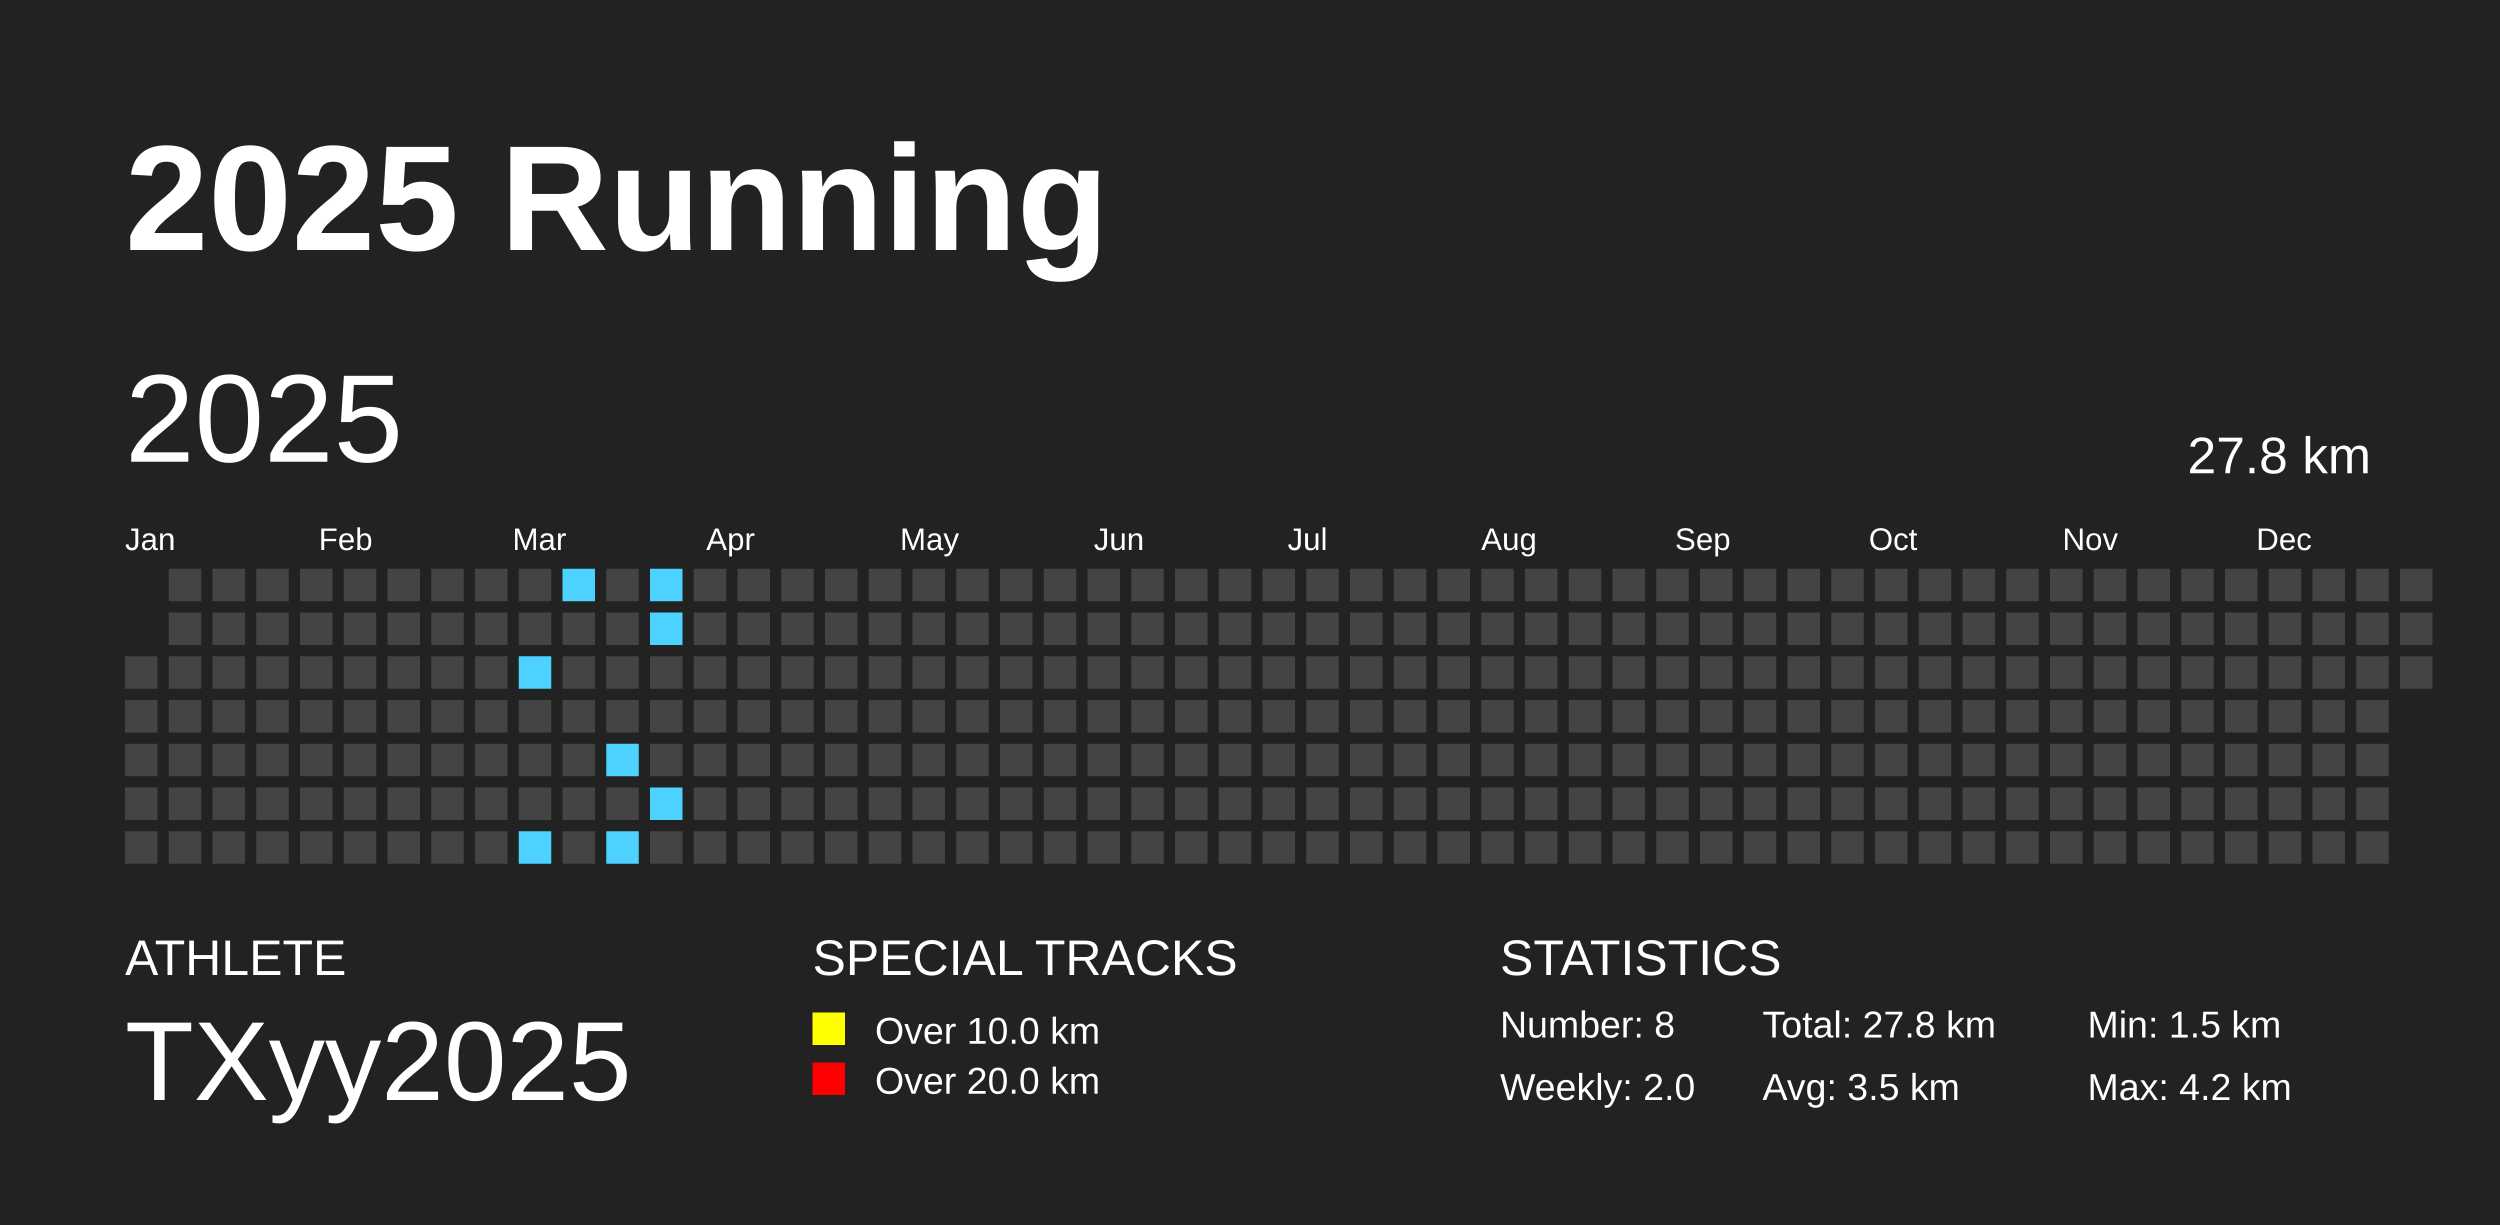
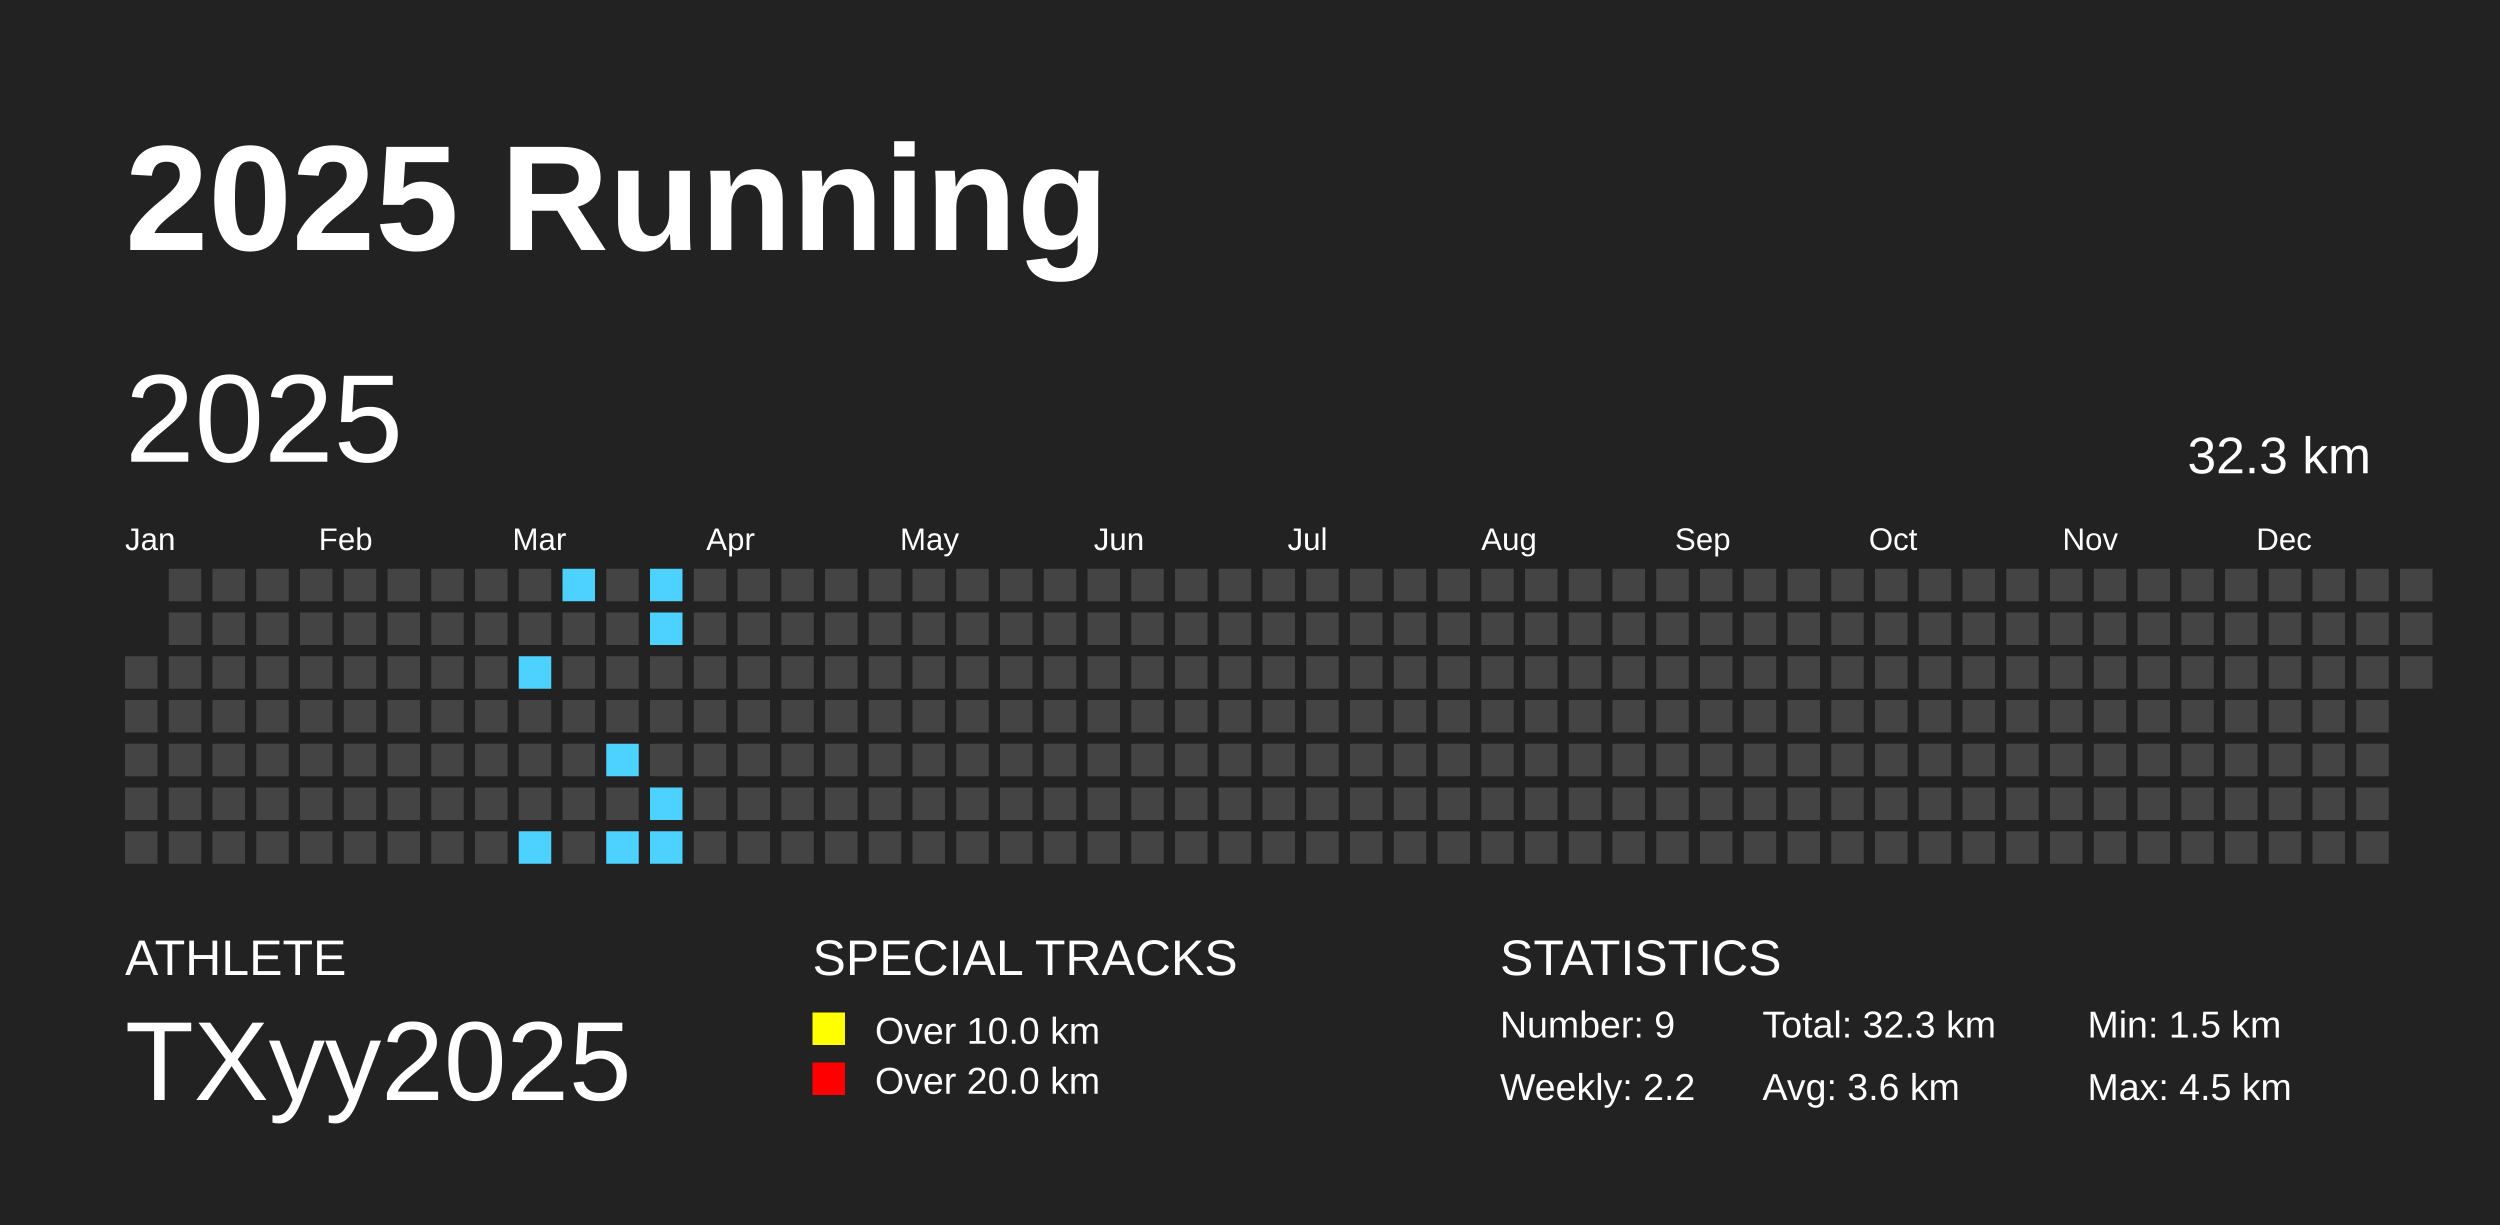
<svg xmlns="http://www.w3.org/2000/svg" baseProfile="full" height="98mm" version="1.1" viewBox="0,0,200,98" width="200mm">
  <defs />
  <rect fill="#222222" height="98" width="200" x="0" y="0" />
  <text fill="#FFFFFF" style="font-size:12px; font-family:Arial; font-weight:bold;" x="10" y="20">2025 Running</text>
  <text fill="#FFFFFF" style="font-size:4px; font-family:Arial" x="10" y="78">ATHLETE</text>
  <text fill="#FFFFFF" style="font-size:9px; font-family:Arial" x="10" y="88">TXyy2025</text>
  <text fill="#FFFFFF" style="font-size:4px; font-family:Arial" x="65" y="78">SPECIAL TRACKS</text>
  <rect fill="yellow" height="2.6" width="2.6" x="65" y="81" />
  <text fill="#FFFFFF" style="font-size:3px; font-family:Arial" x="70" y="83.5">Over 10.0 km</text>
  <rect fill="red" height="2.6" width="2.6" x="65" y="85" />
  <text fill="#FFFFFF" style="font-size:3px; font-family:Arial" x="70" y="87.5">Over 20.0 km</text>
  <text fill="#FFFFFF" style="font-size:4px; font-family:Arial" x="120" y="78">STATISTICS</text>
-   <text fill="#FFFFFF" style="font-size:3px; font-family:Arial" x="120" y="83">Number: 8</text>
-   <text fill="#FFFFFF" style="font-size:3px; font-family:Arial" x="120" y="88">Weekly: 2.0</text>
-   <text fill="#FFFFFF" style="font-size:3px; font-family:Arial" x="141" y="83">Total: 27.8 km</text>
-   <text fill="#FFFFFF" style="font-size:3px; font-family:Arial" x="141" y="88">Avg: 3.5 km</text>
+   <text fill="#FFFFFF" style="font-size:3px; font-family:Arial" x="120" y="83">Number: 9</text>
+   <text fill="#FFFFFF" style="font-size:3px; font-family:Arial" x="120" y="88">Weekly: 2.2</text>
+   <text fill="#FFFFFF" style="font-size:3px; font-family:Arial" x="141" y="83">Total: 32.3 km</text>
+   <text fill="#FFFFFF" style="font-size:3px; font-family:Arial" x="141" y="88">Avg: 3.6 km</text>
  <text fill="#FFFFFF" style="font-size:3px; font-family:Arial" x="167" y="83">Min: 1.5 km</text>
-   <text fill="#FFFFFF" style="font-size:3px; font-family:Arial" x="167" y="88">Max: 4.2 km</text>
+   <text fill="#FFFFFF" style="font-size:3px; font-family:Arial" x="167" y="88">Max: 4.5 km</text>
  <text dominant-baseline="hanging" fill="#FFFFFF" style="font-size:10.0px; font-family:Arial;" x="10" y="30">2025</text>
-   <text dominant-baseline="hanging" fill="#FFFFFF" style="font-size:4.125px; font-family:Arial;" x="175" y="35">27.8 km</text>
+   <text dominant-baseline="hanging" fill="#FFFFFF" style="font-size:4.125px; font-family:Arial;" x="175" y="35">32.3 km</text>
  <text fill="#FFFFFF" style="font-size:2.5px; font-family:Arial" x="10.0" y="44">Jan</text>
  <text fill="#FFFFFF" style="font-size:2.5px; font-family:Arial" x="25.5" y="44">Feb</text>
  <text fill="#FFFFFF" style="font-size:2.5px; font-family:Arial" x="41.0" y="44">Mar</text>
  <text fill="#FFFFFF" style="font-size:2.5px; font-family:Arial" x="56.5" y="44">Apr</text>
  <text fill="#FFFFFF" style="font-size:2.5px; font-family:Arial" x="72.0" y="44">May</text>
  <text fill="#FFFFFF" style="font-size:2.5px; font-family:Arial" x="87.5" y="44">Jun</text>
  <text fill="#FFFFFF" style="font-size:2.5px; font-family:Arial" x="103.0" y="44">Jul</text>
  <text fill="#FFFFFF" style="font-size:2.5px; font-family:Arial" x="118.5" y="44">Aug</text>
  <text fill="#FFFFFF" style="font-size:2.5px; font-family:Arial" x="134.0" y="44">Sep</text>
  <text fill="#FFFFFF" style="font-size:2.5px; font-family:Arial" x="149.5" y="44">Oct</text>
  <text fill="#FFFFFF" style="font-size:2.5px; font-family:Arial" x="165.0" y="44">Nov</text>
  <text fill="#FFFFFF" style="font-size:2.5px; font-family:Arial" x="180.5" y="44">Dec</text>
  <rect fill="#444444" height="2.6" width="2.6" x="10.0" y="52.5" />
  <rect fill="#444444" height="2.6" width="2.6" x="10.0" y="56.0" />
  <rect fill="#444444" height="2.6" width="2.6" x="10.0" y="59.5" />
  <rect fill="#444444" height="2.6" width="2.6" x="10.0" y="63.0" />
  <rect fill="#444444" height="2.6" width="2.6" x="10.0" y="66.5" />
  <rect fill="#444444" height="2.6" width="2.6" x="13.5" y="45.5" />
  <rect fill="#444444" height="2.6" width="2.6" x="13.5" y="49.0" />
  <rect fill="#444444" height="2.6" width="2.6" x="13.5" y="52.5" />
  <rect fill="#444444" height="2.6" width="2.6" x="13.5" y="56.0" />
  <rect fill="#444444" height="2.6" width="2.6" x="13.5" y="59.5" />
  <rect fill="#444444" height="2.6" width="2.6" x="13.5" y="63.0" />
  <rect fill="#444444" height="2.6" width="2.6" x="13.5" y="66.5" />
  <rect fill="#444444" height="2.6" width="2.6" x="17.0" y="45.5" />
  <rect fill="#444444" height="2.6" width="2.6" x="17.0" y="49.0" />
  <rect fill="#444444" height="2.6" width="2.6" x="17.0" y="52.5" />
  <rect fill="#444444" height="2.6" width="2.6" x="17.0" y="56.0" />
  <rect fill="#444444" height="2.6" width="2.6" x="17.0" y="59.5" />
  <rect fill="#444444" height="2.6" width="2.6" x="17.0" y="63.0" />
  <rect fill="#444444" height="2.6" width="2.6" x="17.0" y="66.5" />
  <rect fill="#444444" height="2.6" width="2.6" x="20.5" y="45.5" />
  <rect fill="#444444" height="2.6" width="2.6" x="20.5" y="49.0" />
  <rect fill="#444444" height="2.6" width="2.6" x="20.5" y="52.5" />
  <rect fill="#444444" height="2.6" width="2.6" x="20.5" y="56.0" />
  <rect fill="#444444" height="2.6" width="2.6" x="20.5" y="59.5" />
  <rect fill="#444444" height="2.6" width="2.6" x="20.5" y="63.0" />
  <rect fill="#444444" height="2.6" width="2.6" x="20.5" y="66.5" />
  <rect fill="#444444" height="2.6" width="2.6" x="24.0" y="45.5" />
  <rect fill="#444444" height="2.6" width="2.6" x="24.0" y="49.0" />
  <rect fill="#444444" height="2.6" width="2.6" x="24.0" y="52.5" />
  <rect fill="#444444" height="2.6" width="2.6" x="24.0" y="56.0" />
  <rect fill="#444444" height="2.6" width="2.6" x="24.0" y="59.5" />
  <rect fill="#444444" height="2.6" width="2.6" x="24.0" y="63.0" />
  <rect fill="#444444" height="2.6" width="2.6" x="24.0" y="66.5" />
  <rect fill="#444444" height="2.6" width="2.6" x="27.5" y="45.5" />
  <rect fill="#444444" height="2.6" width="2.6" x="27.5" y="49.0" />
  <rect fill="#444444" height="2.6" width="2.6" x="27.5" y="52.5" />
  <rect fill="#444444" height="2.6" width="2.6" x="27.5" y="56.0" />
  <rect fill="#444444" height="2.6" width="2.6" x="27.5" y="59.5" />
  <rect fill="#444444" height="2.6" width="2.6" x="27.5" y="63.0" />
  <rect fill="#444444" height="2.6" width="2.6" x="27.5" y="66.5" />
  <rect fill="#444444" height="2.6" width="2.6" x="31.0" y="45.5" />
  <rect fill="#444444" height="2.6" width="2.6" x="31.0" y="49.0" />
  <rect fill="#444444" height="2.6" width="2.6" x="31.0" y="52.5" />
  <rect fill="#444444" height="2.6" width="2.6" x="31.0" y="56.0" />
  <rect fill="#444444" height="2.6" width="2.6" x="31.0" y="59.5" />
  <rect fill="#444444" height="2.6" width="2.6" x="31.0" y="63.0" />
  <rect fill="#444444" height="2.6" width="2.6" x="31.0" y="66.5" />
  <rect fill="#444444" height="2.6" width="2.6" x="34.5" y="45.5" />
  <rect fill="#444444" height="2.6" width="2.6" x="34.5" y="49.0" />
  <rect fill="#444444" height="2.6" width="2.6" x="34.5" y="52.5" />
  <rect fill="#444444" height="2.6" width="2.6" x="34.5" y="56.0" />
  <rect fill="#444444" height="2.6" width="2.6" x="34.5" y="59.5" />
  <rect fill="#444444" height="2.6" width="2.6" x="34.5" y="63.0" />
  <rect fill="#444444" height="2.6" width="2.6" x="34.5" y="66.5" />
  <rect fill="#444444" height="2.6" width="2.6" x="38.0" y="45.5" />
  <rect fill="#444444" height="2.6" width="2.6" x="38.0" y="49.0" />
  <rect fill="#444444" height="2.6" width="2.6" x="38.0" y="52.5" />
  <rect fill="#444444" height="2.6" width="2.6" x="38.0" y="56.0" />
  <rect fill="#444444" height="2.6" width="2.6" x="38.0" y="59.5" />
  <rect fill="#444444" height="2.6" width="2.6" x="38.0" y="63.0" />
  <rect fill="#444444" height="2.6" width="2.6" x="38.0" y="66.5" />
  <rect fill="#444444" height="2.6" width="2.6" x="41.5" y="45.5" />
  <rect fill="#444444" height="2.6" width="2.6" x="41.5" y="49.0" />
  <rect fill="#4DD2FF" height="2.6" width="2.6" x="41.5" y="52.5" />
  <rect fill="#444444" height="2.6" width="2.6" x="41.5" y="56.0" />
  <rect fill="#444444" height="2.6" width="2.6" x="41.5" y="59.5" />
  <rect fill="#444444" height="2.6" width="2.6" x="41.5" y="63.0" />
  <rect fill="#4DD2FF" height="2.6" width="2.6" x="41.5" y="66.5" />
  <rect fill="#4DD2FF" height="2.6" width="2.6" x="45.0" y="45.5" />
  <rect fill="#444444" height="2.6" width="2.6" x="45.0" y="49.0" />
  <rect fill="#444444" height="2.6" width="2.6" x="45.0" y="52.5" />
  <rect fill="#444444" height="2.6" width="2.6" x="45.0" y="56.0" />
  <rect fill="#444444" height="2.6" width="2.6" x="45.0" y="59.5" />
  <rect fill="#444444" height="2.6" width="2.6" x="45.0" y="63.0" />
  <rect fill="#444444" height="2.6" width="2.6" x="45.0" y="66.5" />
  <rect fill="#444444" height="2.6" width="2.6" x="48.5" y="45.5" />
  <rect fill="#444444" height="2.6" width="2.6" x="48.5" y="49.0" />
  <rect fill="#444444" height="2.6" width="2.6" x="48.5" y="52.5" />
  <rect fill="#444444" height="2.6" width="2.6" x="48.5" y="56.0" />
  <rect fill="#4DD2FF" height="2.6" width="2.6" x="48.5" y="59.5" />
  <rect fill="#444444" height="2.6" width="2.6" x="48.5" y="63.0" />
  <rect fill="#4DD2FF" height="2.6" width="2.6" x="48.5" y="66.5" />
  <rect fill="#4DD2FF" height="2.6" width="2.6" x="52.0" y="45.5" />
  <rect fill="#4DD2FF" height="2.6" width="2.6" x="52.0" y="49.0" />
  <rect fill="#444444" height="2.6" width="2.6" x="52.0" y="52.5" />
  <rect fill="#444444" height="2.6" width="2.6" x="52.0" y="56.0" />
  <rect fill="#444444" height="2.6" width="2.6" x="52.0" y="59.5" />
  <rect fill="#4DD2FF" height="2.6" width="2.6" x="52.0" y="63.0" />
-   <rect fill="#444444" height="2.6" width="2.6" x="52.0" y="66.5" />
+   <rect fill="#4DD2FF" height="2.6" width="2.6" x="52.0" y="66.5" />
  <rect fill="#444444" height="2.6" width="2.6" x="55.5" y="45.5" />
  <rect fill="#444444" height="2.6" width="2.6" x="55.5" y="49.0" />
  <rect fill="#444444" height="2.6" width="2.6" x="55.5" y="52.5" />
  <rect fill="#444444" height="2.6" width="2.6" x="55.5" y="56.0" />
  <rect fill="#444444" height="2.6" width="2.6" x="55.5" y="59.5" />
  <rect fill="#444444" height="2.6" width="2.6" x="55.5" y="63.0" />
  <rect fill="#444444" height="2.6" width="2.6" x="55.5" y="66.5" />
  <rect fill="#444444" height="2.6" width="2.6" x="59.0" y="45.5" />
  <rect fill="#444444" height="2.6" width="2.6" x="59.0" y="49.0" />
  <rect fill="#444444" height="2.6" width="2.6" x="59.0" y="52.5" />
  <rect fill="#444444" height="2.6" width="2.6" x="59.0" y="56.0" />
  <rect fill="#444444" height="2.6" width="2.6" x="59.0" y="59.5" />
  <rect fill="#444444" height="2.6" width="2.6" x="59.0" y="63.0" />
  <rect fill="#444444" height="2.6" width="2.6" x="59.0" y="66.5" />
  <rect fill="#444444" height="2.6" width="2.6" x="62.5" y="45.5" />
  <rect fill="#444444" height="2.6" width="2.6" x="62.5" y="49.0" />
  <rect fill="#444444" height="2.6" width="2.6" x="62.5" y="52.5" />
  <rect fill="#444444" height="2.6" width="2.6" x="62.5" y="56.0" />
  <rect fill="#444444" height="2.6" width="2.6" x="62.5" y="59.5" />
  <rect fill="#444444" height="2.6" width="2.6" x="62.5" y="63.0" />
  <rect fill="#444444" height="2.6" width="2.6" x="62.5" y="66.5" />
  <rect fill="#444444" height="2.6" width="2.6" x="66.0" y="45.5" />
  <rect fill="#444444" height="2.6" width="2.6" x="66.0" y="49.0" />
  <rect fill="#444444" height="2.6" width="2.6" x="66.0" y="52.5" />
  <rect fill="#444444" height="2.6" width="2.6" x="66.0" y="56.0" />
  <rect fill="#444444" height="2.6" width="2.6" x="66.0" y="59.5" />
  <rect fill="#444444" height="2.6" width="2.6" x="66.0" y="63.0" />
  <rect fill="#444444" height="2.6" width="2.6" x="66.0" y="66.5" />
  <rect fill="#444444" height="2.6" width="2.6" x="69.5" y="45.5" />
  <rect fill="#444444" height="2.6" width="2.6" x="69.5" y="49.0" />
  <rect fill="#444444" height="2.6" width="2.6" x="69.5" y="52.5" />
  <rect fill="#444444" height="2.6" width="2.6" x="69.5" y="56.0" />
  <rect fill="#444444" height="2.6" width="2.6" x="69.5" y="59.5" />
  <rect fill="#444444" height="2.6" width="2.6" x="69.5" y="63.0" />
  <rect fill="#444444" height="2.6" width="2.6" x="69.5" y="66.5" />
  <rect fill="#444444" height="2.6" width="2.6" x="73.0" y="45.5" />
  <rect fill="#444444" height="2.6" width="2.6" x="73.0" y="49.0" />
  <rect fill="#444444" height="2.6" width="2.6" x="73.0" y="52.5" />
  <rect fill="#444444" height="2.6" width="2.6" x="73.0" y="56.0" />
  <rect fill="#444444" height="2.6" width="2.6" x="73.0" y="59.5" />
  <rect fill="#444444" height="2.6" width="2.6" x="73.0" y="63.0" />
  <rect fill="#444444" height="2.6" width="2.6" x="73.0" y="66.5" />
  <rect fill="#444444" height="2.6" width="2.6" x="76.5" y="45.5" />
  <rect fill="#444444" height="2.6" width="2.6" x="76.5" y="49.0" />
  <rect fill="#444444" height="2.6" width="2.6" x="76.5" y="52.5" />
  <rect fill="#444444" height="2.6" width="2.6" x="76.5" y="56.0" />
  <rect fill="#444444" height="2.6" width="2.6" x="76.5" y="59.5" />
  <rect fill="#444444" height="2.6" width="2.6" x="76.5" y="63.0" />
  <rect fill="#444444" height="2.6" width="2.6" x="76.5" y="66.5" />
  <rect fill="#444444" height="2.6" width="2.6" x="80.0" y="45.5" />
  <rect fill="#444444" height="2.6" width="2.6" x="80.0" y="49.0" />
  <rect fill="#444444" height="2.6" width="2.6" x="80.0" y="52.5" />
  <rect fill="#444444" height="2.6" width="2.6" x="80.0" y="56.0" />
  <rect fill="#444444" height="2.6" width="2.6" x="80.0" y="59.5" />
  <rect fill="#444444" height="2.6" width="2.6" x="80.0" y="63.0" />
  <rect fill="#444444" height="2.6" width="2.6" x="80.0" y="66.5" />
  <rect fill="#444444" height="2.6" width="2.6" x="83.5" y="45.5" />
  <rect fill="#444444" height="2.6" width="2.6" x="83.5" y="49.0" />
  <rect fill="#444444" height="2.6" width="2.6" x="83.5" y="52.5" />
  <rect fill="#444444" height="2.6" width="2.6" x="83.5" y="56.0" />
  <rect fill="#444444" height="2.6" width="2.6" x="83.5" y="59.5" />
  <rect fill="#444444" height="2.6" width="2.6" x="83.5" y="63.0" />
  <rect fill="#444444" height="2.6" width="2.6" x="83.5" y="66.5" />
  <rect fill="#444444" height="2.6" width="2.6" x="87.0" y="45.5" />
  <rect fill="#444444" height="2.6" width="2.6" x="87.0" y="49.0" />
  <rect fill="#444444" height="2.6" width="2.6" x="87.0" y="52.5" />
  <rect fill="#444444" height="2.6" width="2.6" x="87.0" y="56.0" />
  <rect fill="#444444" height="2.6" width="2.6" x="87.0" y="59.5" />
  <rect fill="#444444" height="2.6" width="2.6" x="87.0" y="63.0" />
  <rect fill="#444444" height="2.6" width="2.6" x="87.0" y="66.5" />
  <rect fill="#444444" height="2.6" width="2.6" x="90.5" y="45.5" />
  <rect fill="#444444" height="2.6" width="2.6" x="90.5" y="49.0" />
  <rect fill="#444444" height="2.6" width="2.6" x="90.5" y="52.5" />
  <rect fill="#444444" height="2.6" width="2.6" x="90.5" y="56.0" />
  <rect fill="#444444" height="2.6" width="2.6" x="90.5" y="59.5" />
  <rect fill="#444444" height="2.6" width="2.6" x="90.5" y="63.0" />
  <rect fill="#444444" height="2.6" width="2.6" x="90.5" y="66.5" />
  <rect fill="#444444" height="2.6" width="2.6" x="94.0" y="45.5" />
  <rect fill="#444444" height="2.6" width="2.6" x="94.0" y="49.0" />
  <rect fill="#444444" height="2.6" width="2.6" x="94.0" y="52.5" />
  <rect fill="#444444" height="2.6" width="2.6" x="94.0" y="56.0" />
  <rect fill="#444444" height="2.6" width="2.6" x="94.0" y="59.5" />
  <rect fill="#444444" height="2.6" width="2.6" x="94.0" y="63.0" />
  <rect fill="#444444" height="2.6" width="2.6" x="94.0" y="66.5" />
  <rect fill="#444444" height="2.6" width="2.6" x="97.5" y="45.5" />
  <rect fill="#444444" height="2.6" width="2.6" x="97.5" y="49.0" />
  <rect fill="#444444" height="2.6" width="2.6" x="97.5" y="52.5" />
  <rect fill="#444444" height="2.6" width="2.6" x="97.5" y="56.0" />
  <rect fill="#444444" height="2.6" width="2.6" x="97.5" y="59.5" />
  <rect fill="#444444" height="2.6" width="2.6" x="97.5" y="63.0" />
  <rect fill="#444444" height="2.6" width="2.6" x="97.5" y="66.5" />
  <rect fill="#444444" height="2.6" width="2.6" x="101.0" y="45.5" />
  <rect fill="#444444" height="2.6" width="2.6" x="101.0" y="49.0" />
  <rect fill="#444444" height="2.6" width="2.6" x="101.0" y="52.5" />
  <rect fill="#444444" height="2.6" width="2.6" x="101.0" y="56.0" />
  <rect fill="#444444" height="2.6" width="2.6" x="101.0" y="59.5" />
  <rect fill="#444444" height="2.6" width="2.6" x="101.0" y="63.0" />
  <rect fill="#444444" height="2.6" width="2.6" x="101.0" y="66.5" />
  <rect fill="#444444" height="2.6" width="2.6" x="104.5" y="45.5" />
  <rect fill="#444444" height="2.6" width="2.6" x="104.5" y="49.0" />
  <rect fill="#444444" height="2.6" width="2.6" x="104.5" y="52.5" />
  <rect fill="#444444" height="2.6" width="2.6" x="104.5" y="56.0" />
  <rect fill="#444444" height="2.6" width="2.6" x="104.5" y="59.5" />
  <rect fill="#444444" height="2.6" width="2.6" x="104.5" y="63.0" />
  <rect fill="#444444" height="2.6" width="2.6" x="104.5" y="66.5" />
  <rect fill="#444444" height="2.6" width="2.6" x="108.0" y="45.5" />
  <rect fill="#444444" height="2.6" width="2.6" x="108.0" y="49.0" />
  <rect fill="#444444" height="2.6" width="2.6" x="108.0" y="52.5" />
  <rect fill="#444444" height="2.6" width="2.6" x="108.0" y="56.0" />
  <rect fill="#444444" height="2.6" width="2.6" x="108.0" y="59.5" />
  <rect fill="#444444" height="2.6" width="2.6" x="108.0" y="63.0" />
  <rect fill="#444444" height="2.6" width="2.6" x="108.0" y="66.5" />
  <rect fill="#444444" height="2.6" width="2.6" x="111.5" y="45.5" />
  <rect fill="#444444" height="2.6" width="2.6" x="111.5" y="49.0" />
  <rect fill="#444444" height="2.6" width="2.6" x="111.5" y="52.5" />
  <rect fill="#444444" height="2.6" width="2.6" x="111.5" y="56.0" />
  <rect fill="#444444" height="2.6" width="2.6" x="111.5" y="59.5" />
  <rect fill="#444444" height="2.6" width="2.6" x="111.5" y="63.0" />
  <rect fill="#444444" height="2.6" width="2.6" x="111.5" y="66.5" />
  <rect fill="#444444" height="2.6" width="2.6" x="115.0" y="45.5" />
  <rect fill="#444444" height="2.6" width="2.6" x="115.0" y="49.0" />
  <rect fill="#444444" height="2.6" width="2.6" x="115.0" y="52.5" />
  <rect fill="#444444" height="2.6" width="2.6" x="115.0" y="56.0" />
  <rect fill="#444444" height="2.6" width="2.6" x="115.0" y="59.5" />
  <rect fill="#444444" height="2.6" width="2.6" x="115.0" y="63.0" />
  <rect fill="#444444" height="2.6" width="2.6" x="115.0" y="66.5" />
  <rect fill="#444444" height="2.6" width="2.6" x="118.5" y="45.5" />
  <rect fill="#444444" height="2.6" width="2.6" x="118.5" y="49.0" />
  <rect fill="#444444" height="2.6" width="2.6" x="118.5" y="52.5" />
  <rect fill="#444444" height="2.6" width="2.6" x="118.5" y="56.0" />
  <rect fill="#444444" height="2.6" width="2.6" x="118.5" y="59.5" />
  <rect fill="#444444" height="2.6" width="2.6" x="118.5" y="63.0" />
  <rect fill="#444444" height="2.6" width="2.6" x="118.5" y="66.5" />
  <rect fill="#444444" height="2.6" width="2.6" x="122.0" y="45.5" />
  <rect fill="#444444" height="2.6" width="2.6" x="122.0" y="49.0" />
  <rect fill="#444444" height="2.6" width="2.6" x="122.0" y="52.5" />
  <rect fill="#444444" height="2.6" width="2.6" x="122.0" y="56.0" />
  <rect fill="#444444" height="2.6" width="2.6" x="122.0" y="59.5" />
  <rect fill="#444444" height="2.6" width="2.6" x="122.0" y="63.0" />
  <rect fill="#444444" height="2.6" width="2.6" x="122.0" y="66.5" />
  <rect fill="#444444" height="2.6" width="2.6" x="125.5" y="45.5" />
  <rect fill="#444444" height="2.6" width="2.6" x="125.5" y="49.0" />
  <rect fill="#444444" height="2.6" width="2.6" x="125.5" y="52.5" />
  <rect fill="#444444" height="2.6" width="2.6" x="125.5" y="56.0" />
  <rect fill="#444444" height="2.6" width="2.6" x="125.5" y="59.5" />
  <rect fill="#444444" height="2.6" width="2.6" x="125.5" y="63.0" />
  <rect fill="#444444" height="2.6" width="2.6" x="125.5" y="66.5" />
  <rect fill="#444444" height="2.6" width="2.6" x="129.0" y="45.5" />
  <rect fill="#444444" height="2.6" width="2.6" x="129.0" y="49.0" />
  <rect fill="#444444" height="2.6" width="2.6" x="129.0" y="52.5" />
  <rect fill="#444444" height="2.6" width="2.6" x="129.0" y="56.0" />
  <rect fill="#444444" height="2.6" width="2.6" x="129.0" y="59.5" />
  <rect fill="#444444" height="2.6" width="2.6" x="129.0" y="63.0" />
  <rect fill="#444444" height="2.6" width="2.6" x="129.0" y="66.5" />
  <rect fill="#444444" height="2.6" width="2.6" x="132.5" y="45.5" />
  <rect fill="#444444" height="2.6" width="2.6" x="132.5" y="49.0" />
  <rect fill="#444444" height="2.6" width="2.6" x="132.5" y="52.5" />
  <rect fill="#444444" height="2.6" width="2.6" x="132.5" y="56.0" />
  <rect fill="#444444" height="2.6" width="2.6" x="132.5" y="59.5" />
  <rect fill="#444444" height="2.6" width="2.6" x="132.5" y="63.0" />
  <rect fill="#444444" height="2.6" width="2.6" x="132.5" y="66.5" />
  <rect fill="#444444" height="2.6" width="2.6" x="136.0" y="45.5" />
  <rect fill="#444444" height="2.6" width="2.6" x="136.0" y="49.0" />
  <rect fill="#444444" height="2.6" width="2.6" x="136.0" y="52.5" />
  <rect fill="#444444" height="2.6" width="2.6" x="136.0" y="56.0" />
  <rect fill="#444444" height="2.6" width="2.6" x="136.0" y="59.5" />
  <rect fill="#444444" height="2.6" width="2.6" x="136.0" y="63.0" />
  <rect fill="#444444" height="2.6" width="2.6" x="136.0" y="66.5" />
  <rect fill="#444444" height="2.6" width="2.6" x="139.5" y="45.5" />
  <rect fill="#444444" height="2.6" width="2.6" x="139.5" y="49.0" />
  <rect fill="#444444" height="2.6" width="2.6" x="139.5" y="52.5" />
  <rect fill="#444444" height="2.6" width="2.6" x="139.5" y="56.0" />
  <rect fill="#444444" height="2.6" width="2.6" x="139.5" y="59.5" />
  <rect fill="#444444" height="2.6" width="2.6" x="139.5" y="63.0" />
  <rect fill="#444444" height="2.6" width="2.6" x="139.5" y="66.5" />
  <rect fill="#444444" height="2.6" width="2.6" x="143.0" y="45.5" />
  <rect fill="#444444" height="2.6" width="2.6" x="143.0" y="49.0" />
  <rect fill="#444444" height="2.6" width="2.6" x="143.0" y="52.5" />
  <rect fill="#444444" height="2.6" width="2.6" x="143.0" y="56.0" />
  <rect fill="#444444" height="2.6" width="2.6" x="143.0" y="59.5" />
  <rect fill="#444444" height="2.6" width="2.6" x="143.0" y="63.0" />
  <rect fill="#444444" height="2.6" width="2.6" x="143.0" y="66.5" />
  <rect fill="#444444" height="2.6" width="2.6" x="146.5" y="45.5" />
  <rect fill="#444444" height="2.6" width="2.6" x="146.5" y="49.0" />
  <rect fill="#444444" height="2.6" width="2.6" x="146.5" y="52.5" />
  <rect fill="#444444" height="2.6" width="2.6" x="146.5" y="56.0" />
  <rect fill="#444444" height="2.6" width="2.6" x="146.5" y="59.5" />
  <rect fill="#444444" height="2.6" width="2.6" x="146.5" y="63.0" />
  <rect fill="#444444" height="2.6" width="2.6" x="146.5" y="66.5" />
  <rect fill="#444444" height="2.6" width="2.6" x="150.0" y="45.5" />
  <rect fill="#444444" height="2.6" width="2.6" x="150.0" y="49.0" />
  <rect fill="#444444" height="2.6" width="2.6" x="150.0" y="52.5" />
  <rect fill="#444444" height="2.6" width="2.6" x="150.0" y="56.0" />
  <rect fill="#444444" height="2.6" width="2.6" x="150.0" y="59.5" />
  <rect fill="#444444" height="2.6" width="2.6" x="150.0" y="63.0" />
  <rect fill="#444444" height="2.6" width="2.6" x="150.0" y="66.5" />
  <rect fill="#444444" height="2.6" width="2.6" x="153.5" y="45.5" />
  <rect fill="#444444" height="2.6" width="2.6" x="153.5" y="49.0" />
  <rect fill="#444444" height="2.6" width="2.6" x="153.5" y="52.5" />
  <rect fill="#444444" height="2.6" width="2.6" x="153.5" y="56.0" />
  <rect fill="#444444" height="2.6" width="2.6" x="153.5" y="59.5" />
  <rect fill="#444444" height="2.6" width="2.6" x="153.5" y="63.0" />
  <rect fill="#444444" height="2.6" width="2.6" x="153.5" y="66.5" />
  <rect fill="#444444" height="2.6" width="2.6" x="157.0" y="45.5" />
  <rect fill="#444444" height="2.6" width="2.6" x="157.0" y="49.0" />
  <rect fill="#444444" height="2.6" width="2.6" x="157.0" y="52.5" />
  <rect fill="#444444" height="2.6" width="2.6" x="157.0" y="56.0" />
  <rect fill="#444444" height="2.6" width="2.6" x="157.0" y="59.5" />
  <rect fill="#444444" height="2.6" width="2.6" x="157.0" y="63.0" />
  <rect fill="#444444" height="2.6" width="2.6" x="157.0" y="66.5" />
  <rect fill="#444444" height="2.6" width="2.6" x="160.5" y="45.5" />
  <rect fill="#444444" height="2.6" width="2.6" x="160.5" y="49.0" />
  <rect fill="#444444" height="2.6" width="2.6" x="160.5" y="52.5" />
  <rect fill="#444444" height="2.6" width="2.6" x="160.5" y="56.0" />
  <rect fill="#444444" height="2.6" width="2.6" x="160.5" y="59.5" />
  <rect fill="#444444" height="2.6" width="2.6" x="160.5" y="63.0" />
  <rect fill="#444444" height="2.6" width="2.6" x="160.5" y="66.5" />
  <rect fill="#444444" height="2.6" width="2.6" x="164.0" y="45.5" />
  <rect fill="#444444" height="2.6" width="2.6" x="164.0" y="49.0" />
  <rect fill="#444444" height="2.6" width="2.6" x="164.0" y="52.5" />
  <rect fill="#444444" height="2.6" width="2.6" x="164.0" y="56.0" />
  <rect fill="#444444" height="2.6" width="2.6" x="164.0" y="59.5" />
  <rect fill="#444444" height="2.6" width="2.6" x="164.0" y="63.0" />
  <rect fill="#444444" height="2.6" width="2.6" x="164.0" y="66.5" />
  <rect fill="#444444" height="2.6" width="2.6" x="167.5" y="45.5" />
  <rect fill="#444444" height="2.6" width="2.6" x="167.5" y="49.0" />
  <rect fill="#444444" height="2.6" width="2.6" x="167.5" y="52.5" />
  <rect fill="#444444" height="2.6" width="2.6" x="167.5" y="56.0" />
  <rect fill="#444444" height="2.6" width="2.6" x="167.5" y="59.5" />
  <rect fill="#444444" height="2.6" width="2.6" x="167.5" y="63.0" />
  <rect fill="#444444" height="2.6" width="2.6" x="167.5" y="66.5" />
  <rect fill="#444444" height="2.6" width="2.6" x="171.0" y="45.5" />
  <rect fill="#444444" height="2.6" width="2.6" x="171.0" y="49.0" />
  <rect fill="#444444" height="2.6" width="2.6" x="171.0" y="52.5" />
  <rect fill="#444444" height="2.6" width="2.6" x="171.0" y="56.0" />
  <rect fill="#444444" height="2.6" width="2.6" x="171.0" y="59.5" />
  <rect fill="#444444" height="2.6" width="2.6" x="171.0" y="63.0" />
  <rect fill="#444444" height="2.6" width="2.6" x="171.0" y="66.5" />
  <rect fill="#444444" height="2.6" width="2.6" x="174.5" y="45.5" />
  <rect fill="#444444" height="2.6" width="2.6" x="174.5" y="49.0" />
  <rect fill="#444444" height="2.6" width="2.6" x="174.5" y="52.5" />
  <rect fill="#444444" height="2.6" width="2.6" x="174.5" y="56.0" />
  <rect fill="#444444" height="2.6" width="2.6" x="174.5" y="59.5" />
  <rect fill="#444444" height="2.6" width="2.6" x="174.5" y="63.0" />
  <rect fill="#444444" height="2.6" width="2.6" x="174.5" y="66.5" />
  <rect fill="#444444" height="2.6" width="2.6" x="178.0" y="45.5" />
  <rect fill="#444444" height="2.6" width="2.6" x="178.0" y="49.0" />
  <rect fill="#444444" height="2.6" width="2.6" x="178.0" y="52.5" />
  <rect fill="#444444" height="2.6" width="2.6" x="178.0" y="56.0" />
  <rect fill="#444444" height="2.6" width="2.6" x="178.0" y="59.5" />
  <rect fill="#444444" height="2.6" width="2.6" x="178.0" y="63.0" />
  <rect fill="#444444" height="2.6" width="2.6" x="178.0" y="66.5" />
  <rect fill="#444444" height="2.6" width="2.6" x="181.5" y="45.5" />
  <rect fill="#444444" height="2.6" width="2.6" x="181.5" y="49.0" />
  <rect fill="#444444" height="2.6" width="2.6" x="181.5" y="52.5" />
  <rect fill="#444444" height="2.6" width="2.6" x="181.5" y="56.0" />
  <rect fill="#444444" height="2.6" width="2.6" x="181.5" y="59.5" />
  <rect fill="#444444" height="2.6" width="2.6" x="181.5" y="63.0" />
  <rect fill="#444444" height="2.6" width="2.6" x="181.5" y="66.5" />
  <rect fill="#444444" height="2.6" width="2.6" x="185.0" y="45.5" />
  <rect fill="#444444" height="2.6" width="2.6" x="185.0" y="49.0" />
  <rect fill="#444444" height="2.6" width="2.6" x="185.0" y="52.5" />
  <rect fill="#444444" height="2.6" width="2.6" x="185.0" y="56.0" />
  <rect fill="#444444" height="2.6" width="2.6" x="185.0" y="59.5" />
  <rect fill="#444444" height="2.6" width="2.6" x="185.0" y="63.0" />
  <rect fill="#444444" height="2.6" width="2.6" x="185.0" y="66.5" />
  <rect fill="#444444" height="2.6" width="2.6" x="188.5" y="45.5" />
  <rect fill="#444444" height="2.6" width="2.6" x="188.5" y="49.0" />
  <rect fill="#444444" height="2.6" width="2.6" x="188.5" y="52.5" />
  <rect fill="#444444" height="2.6" width="2.6" x="188.5" y="56.0" />
  <rect fill="#444444" height="2.6" width="2.6" x="188.5" y="59.5" />
  <rect fill="#444444" height="2.6" width="2.6" x="188.5" y="63.0" />
  <rect fill="#444444" height="2.6" width="2.6" x="188.5" y="66.5" />
  <rect fill="#444444" height="2.6" width="2.6" x="192.0" y="45.5" />
  <rect fill="#444444" height="2.6" width="2.6" x="192.0" y="49.0" />
  <rect fill="#444444" height="2.6" width="2.6" x="192.0" y="52.5" />
</svg>
